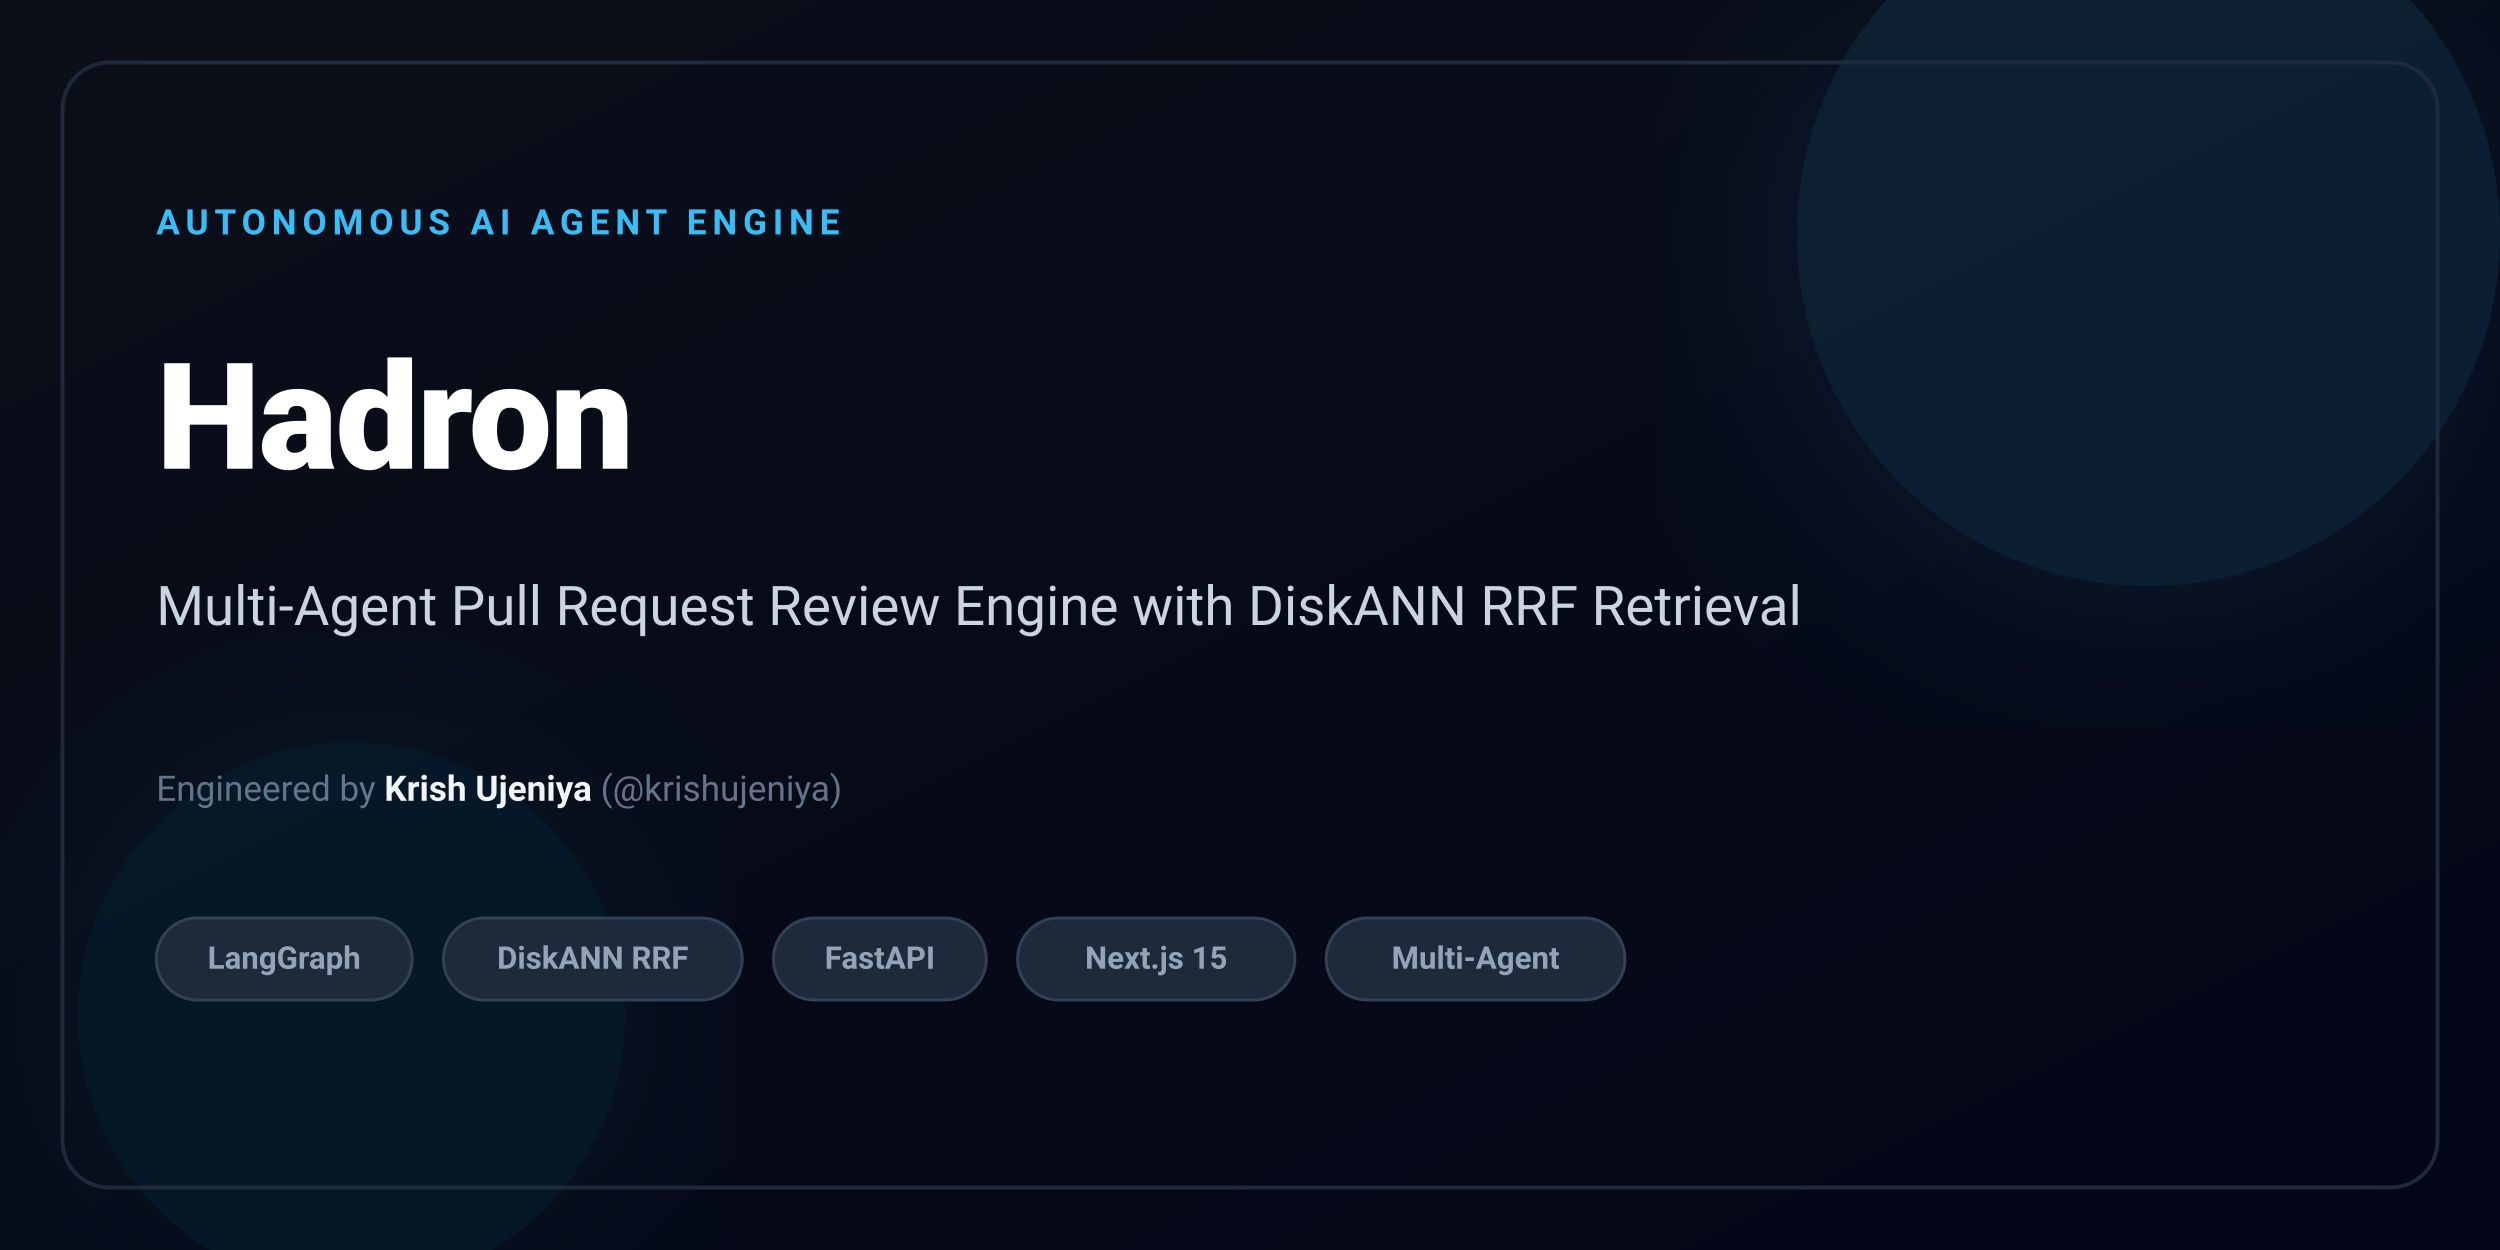
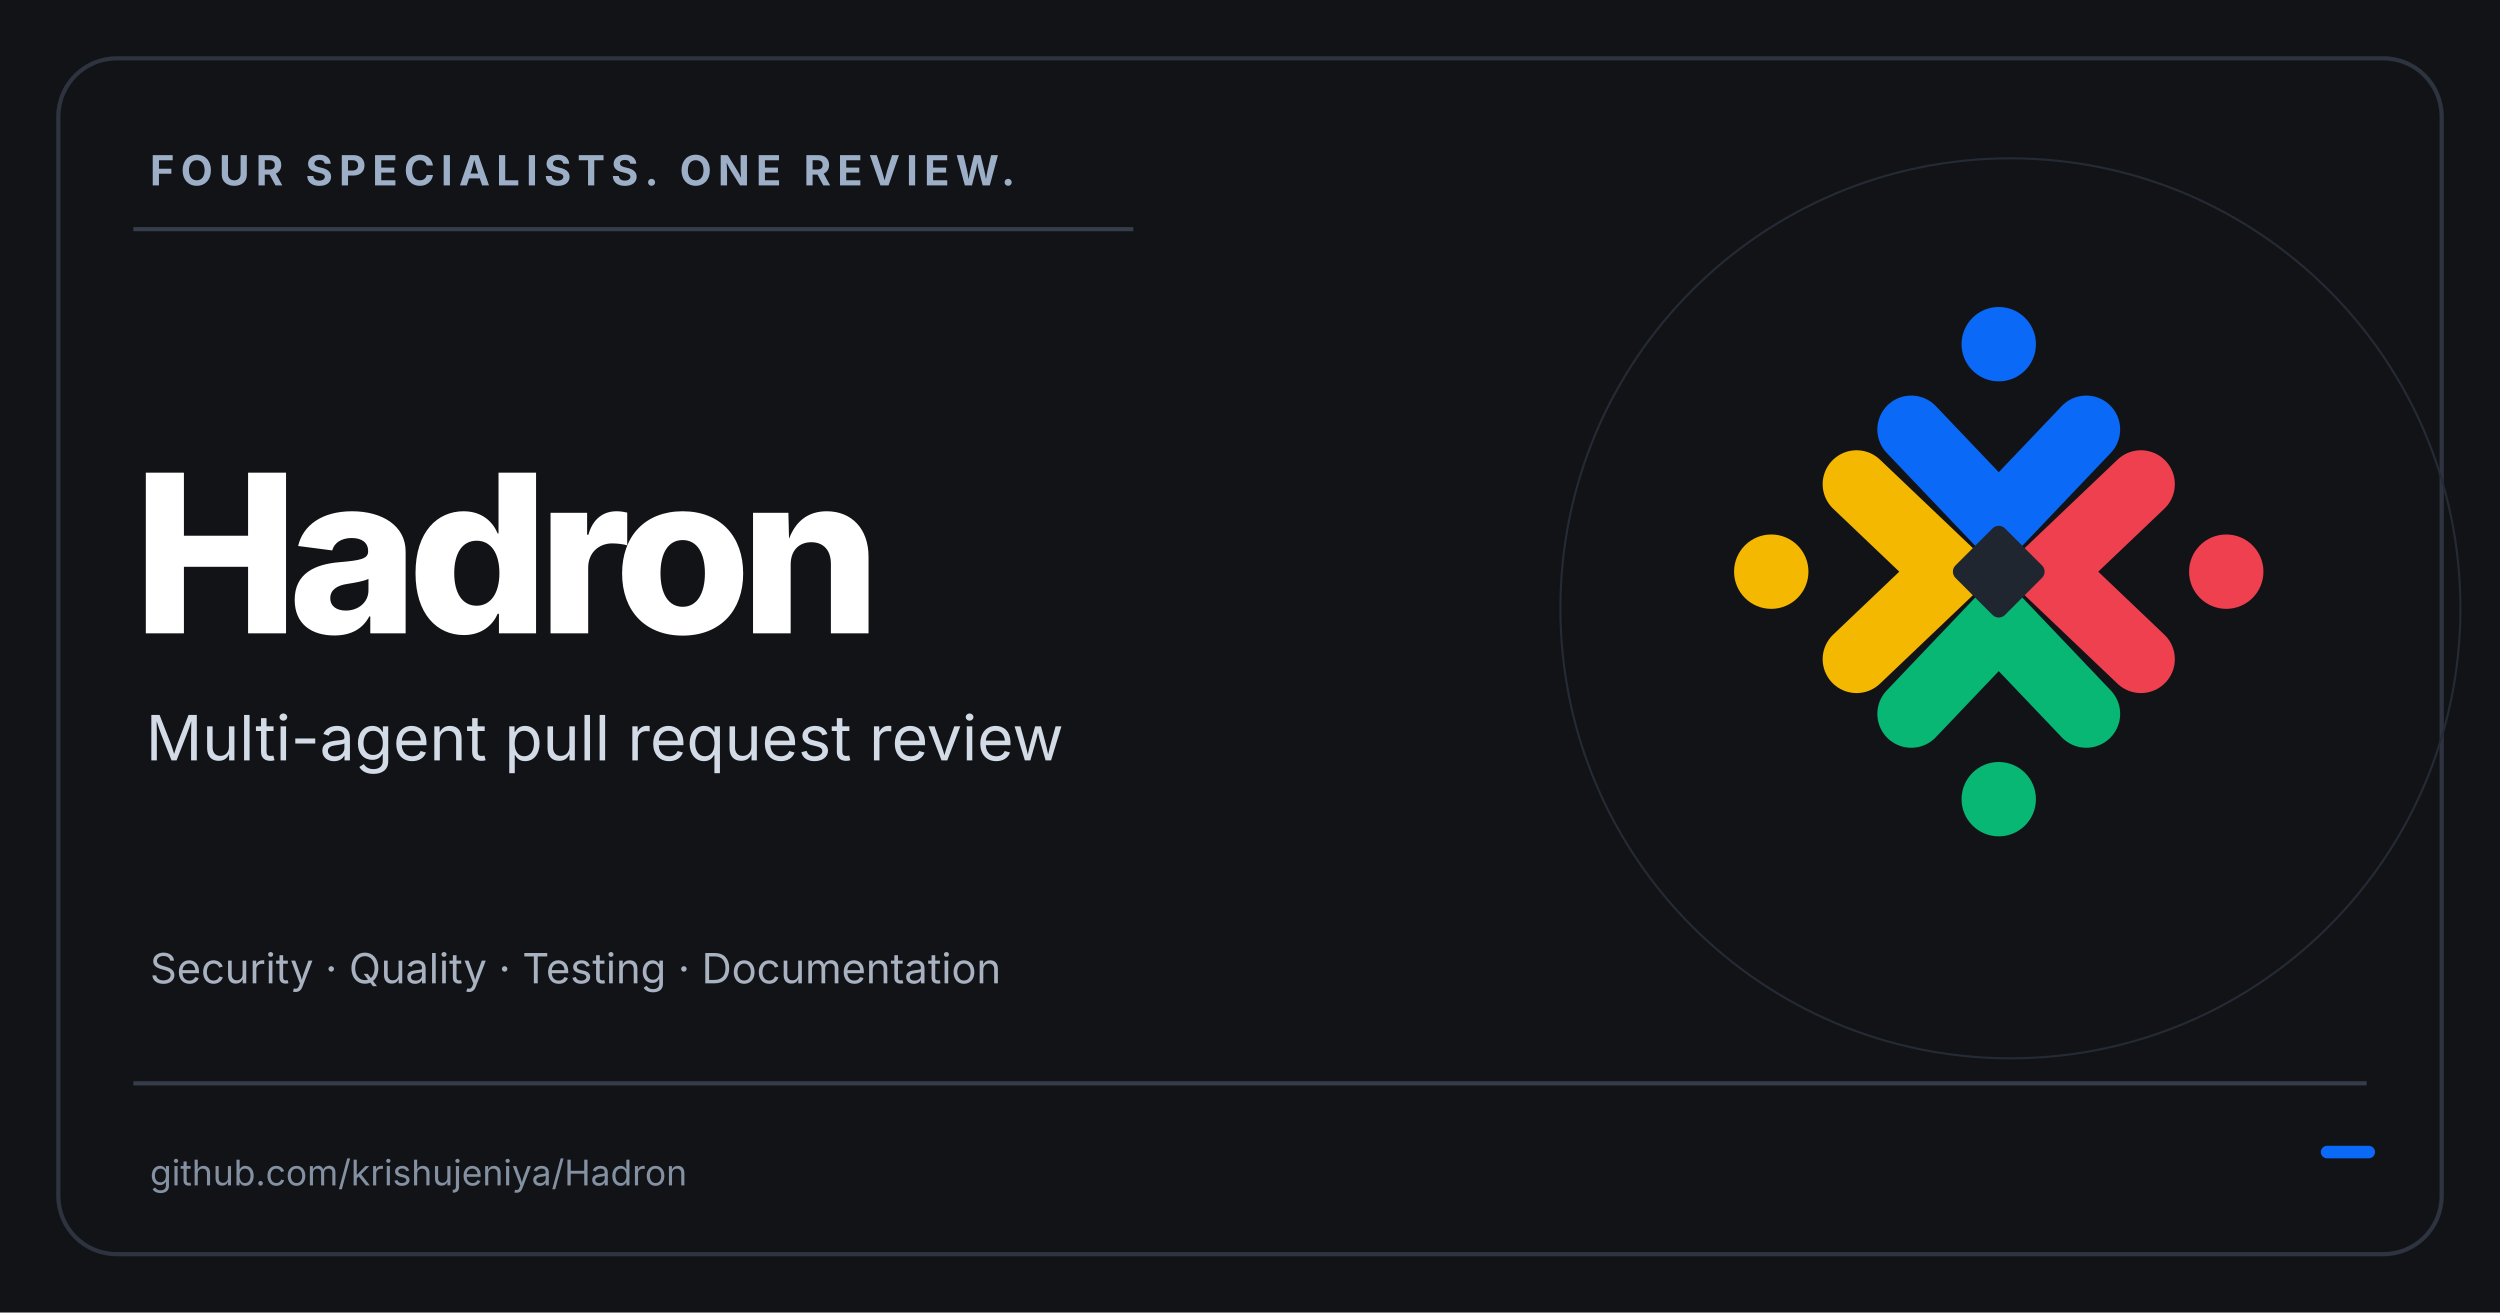
- <svg xmlns="http://www.w3.org/2000/svg" viewBox="0 0 1280 640" width="1280" height="640">
-   <defs>
-     <linearGradient id="bg" x1="0%" y1="0%" x2="100%" y2="100%">
-       <stop offset="0%" stop-color="#0b0f19" />
-       <stop offset="100%" stop-color="#020617" />
-     </linearGradient>
-     <linearGradient id="accent" x1="0%" y1="0%" x2="100%" y2="0%">
-       <stop offset="0%" stop-color="#38bdf8" />
-       <stop offset="100%" stop-color="#06b6d4" />
-     </linearGradient>
-     <filter id="glow" x="-20%" y="-20%" width="140%" height="140%">
-       <feGaussianBlur stdDeviation="60" result="blur" />
-       <feComposite in="SourceGraphic" in2="blur" operator="over" />
-     </filter>
-   </defs>
-   <rect width="1280" height="640" fill="url(#bg)" />
-   <circle cx="1100" cy="120" r="180" fill="#38bdf8" opacity="0.12" filter="url(#glow)" />
-   <circle cx="180" cy="520" r="140" fill="#06b6d4" opacity="0.08" filter="url(#glow)" />
-   <rect x="32" y="32" width="1216" height="576" rx="24" fill="none" stroke="#1e293b" stroke-width="2" />
-   <g transform="translate(80, 96)">
-     <text x="0" y="24" fill="#38bdf8" font-family="-apple-system, BlinkMacSystemFont, 'Segoe UI', Roboto, sans-serif" font-size="18" font-weight="700" letter-spacing="3">AUTONOMOUS AI AGENT ENGINE</text>
+ <svg xmlns="http://www.w3.org/2000/svg" viewBox="0 0 1200 630" width="1200" height="630">
+   <rect width="1200" height="630" fill="#121317" />
+   <rect x="28" y="28" width="1144" height="574" rx="28" fill="none" stroke="#2D3440" stroke-width="2" />
+   <path d="M64 110h480M64 520h1072" stroke="#343D49" stroke-width="2" />
+   <g transform="translate(825 140) scale(1.05)">
+     <g fill="none" stroke-linecap="round" stroke-linejoin="round">
+       <path d="M88 63 128 105 168 63" stroke="#0B69F7" stroke-width="31" />
+       <path d="M193 88 151 128 193 168" stroke="#EF4050" stroke-width="31" />
+       <path d="M168 193 128 151 88 193" stroke="#08B773" stroke-width="31" />
+       <path d="M63 168 105 128 63 88" stroke="#F5B800" stroke-width="31" />
+     </g>
+     <g>
+       <circle cx="128" cy="24" r="17" fill="#0B69F7" />
+       <circle cx="232" cy="128" r="17" fill="#EF4050" />
+       <circle cx="128" cy="232" r="17" fill="#08B773" />
+       <circle cx="24" cy="128" r="17" fill="#F5B800" />
+       <rect x="112" y="112" width="32" height="32" rx="4" transform="rotate(45 128 128)" fill="#20262F" />
+     </g>
  </g>
-   <text x="80" y="240" fill="#ffffff" font-family="-apple-system, BlinkMacSystemFont, 'Segoe UI', Roboto, sans-serif" font-size="76" font-weight="800" letter-spacing="-1">Hadron</text>
-   <text x="80" y="320" fill="#cbd5e1" font-family="-apple-system, BlinkMacSystemFont, 'Segoe UI', Roboto, sans-serif" font-size="28" font-weight="400">Multi-Agent Pull Request Review Engine with DiskANN RRF Retrieval</text>
-   <g transform="translate(80, 390)">
-     <text x="0" y="20" fill="#64748b" font-family="-apple-system, BlinkMacSystemFont, 'Segoe UI', Roboto, sans-serif" font-size="18">Engineered by <tspan fill="#f1f5f9" font-weight="600">Krish Ujeniya</tspan> (@krishujeniya)</text>
-   </g>
-   <g transform="translate(80, 470)">
-     <rect width="131" height="42" rx="21" fill="#1e293b" stroke="#334155" stroke-width="1.5" />
-     <text x="65.5" y="26" fill="#94a3b8" font-family="-apple-system, BlinkMacSystemFont, 'Segoe UI', Roboto, Helvetica, Arial, sans-serif" font-size="16" font-weight="600" text-anchor="middle">LangGraph</text>
-   </g>
-   <g transform="translate(227, 470)">
-     <rect width="153" height="42" rx="21" fill="#1e293b" stroke="#334155" stroke-width="1.5" />
-     <text x="76.5" y="26" fill="#94a3b8" font-family="-apple-system, BlinkMacSystemFont, 'Segoe UI', Roboto, Helvetica, Arial, sans-serif" font-size="16" font-weight="600" text-anchor="middle">DiskANN RRF</text>
-   </g>
-   <g transform="translate(396, 470)">
-     <rect width="109" height="42" rx="21" fill="#1e293b" stroke="#334155" stroke-width="1.5" />
-     <text x="54.5" y="26" fill="#94a3b8" font-family="-apple-system, BlinkMacSystemFont, 'Segoe UI', Roboto, Helvetica, Arial, sans-serif" font-size="16" font-weight="600" text-anchor="middle">FastAPI</text>
-   </g>
-   <g transform="translate(521, 470)">
-     <rect width="142" height="42" rx="21" fill="#1e293b" stroke="#334155" stroke-width="1.5" />
-     <text x="71.0" y="26" fill="#94a3b8" font-family="-apple-system, BlinkMacSystemFont, 'Segoe UI', Roboto, Helvetica, Arial, sans-serif" font-size="16" font-weight="600" text-anchor="middle">Next.js 15</text>
-   </g>
-   <g transform="translate(679, 470)">
-     <rect width="153" height="42" rx="21" fill="#1e293b" stroke="#334155" stroke-width="1.5" />
-     <text x="76.5" y="26" fill="#94a3b8" font-family="-apple-system, BlinkMacSystemFont, 'Segoe UI', Roboto, Helvetica, Arial, sans-serif" font-size="16" font-weight="600" text-anchor="middle">Multi-Agent</text>
-   </g>
+   <circle cx="965" cy="292" r="216" fill="none" stroke="#242B35" stroke-width="1" />
+   <text x="72" y="89" font-family="Inter, Arial, sans-serif" font-weight="700" font-size="20" letter-spacing="3" fill="#9DAFC7">FOUR SPECIALISTS. ONE REVIEW.</text>
+   <text x="64" y="304" font-family="Inter, Arial, sans-serif" font-size="106" font-weight="760" letter-spacing="-5" fill="#FFFFFF">Hadron</text>
+   <text x="70" y="365" font-family="Inter, Arial, sans-serif" font-size="30" fill="#D3DBE6">Multi-agent pull request review</text>
+   <text x="72" y="472" font-family="Inter, Arial, sans-serif" font-size="20" fill="#A8B2C0">Security · Quality · Testing · Documentation</text>
+   <text x="72" y="569" font-family="Inter, Arial, sans-serif" font-size="17" fill="#8491A2">github.com/krishujeniya/Hadron</text>
+   <rect x="1114" y="550" width="26" height="6" rx="3" fill="#0B69F7" />
</svg>
